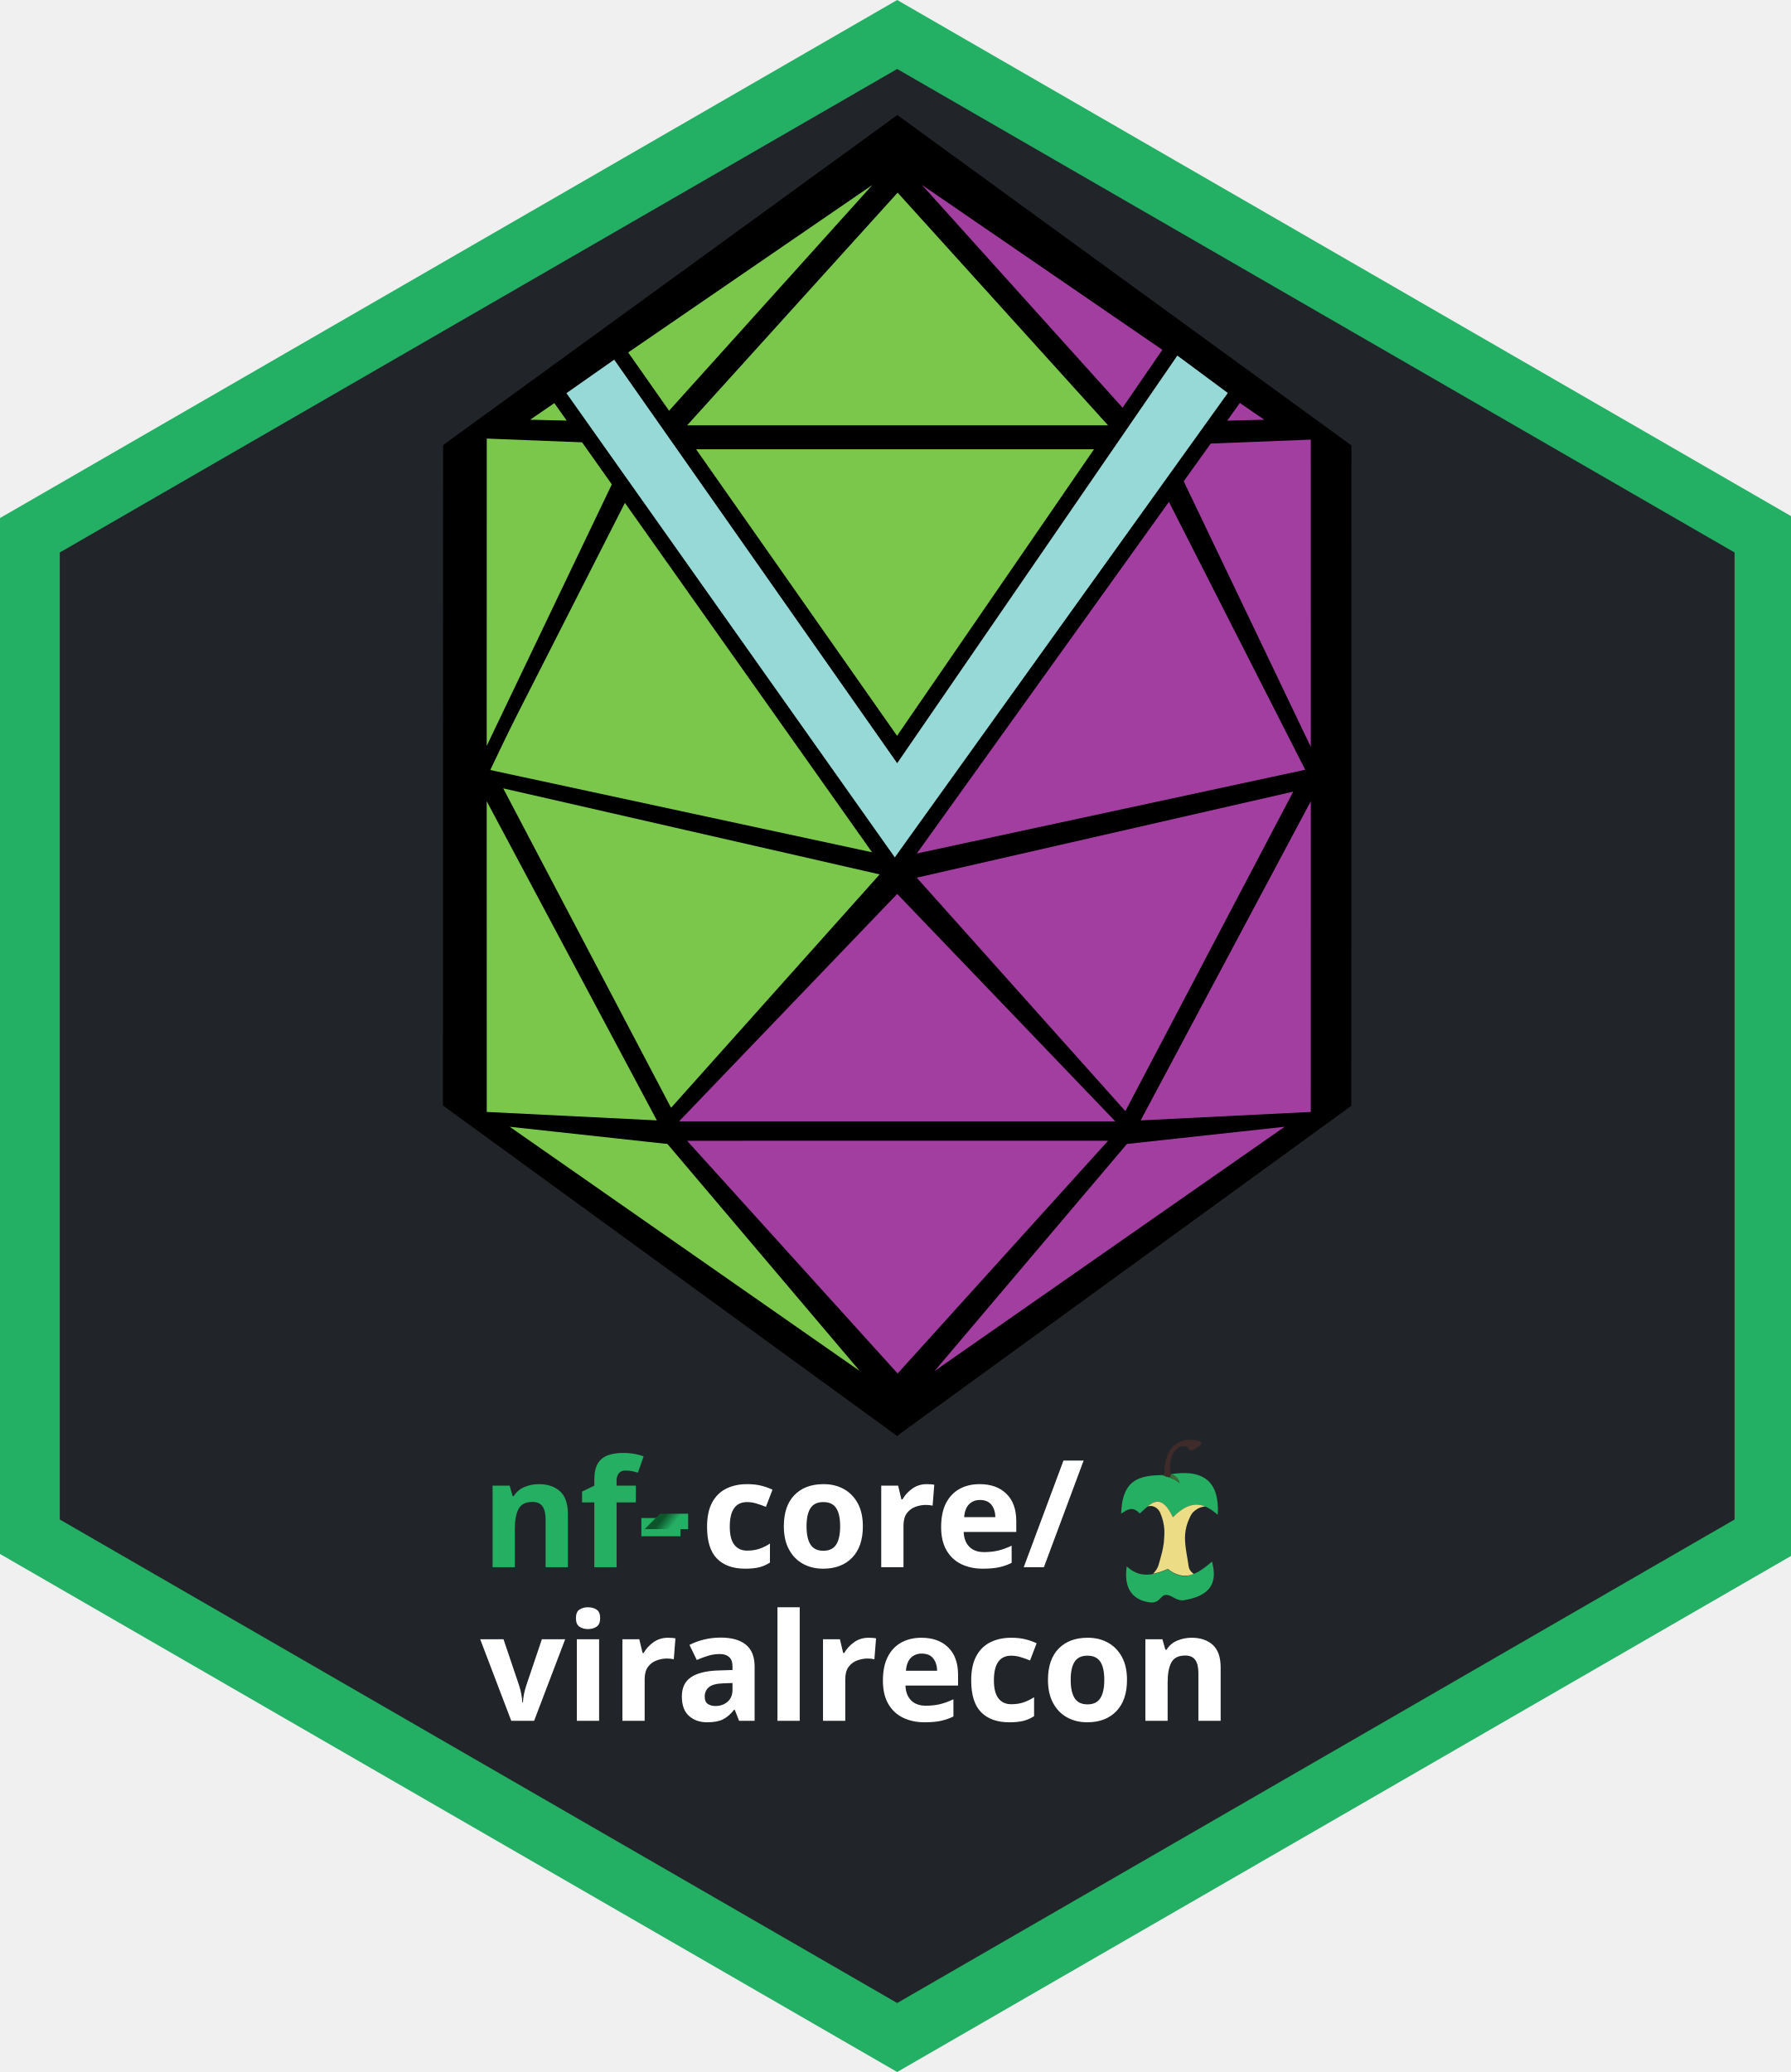
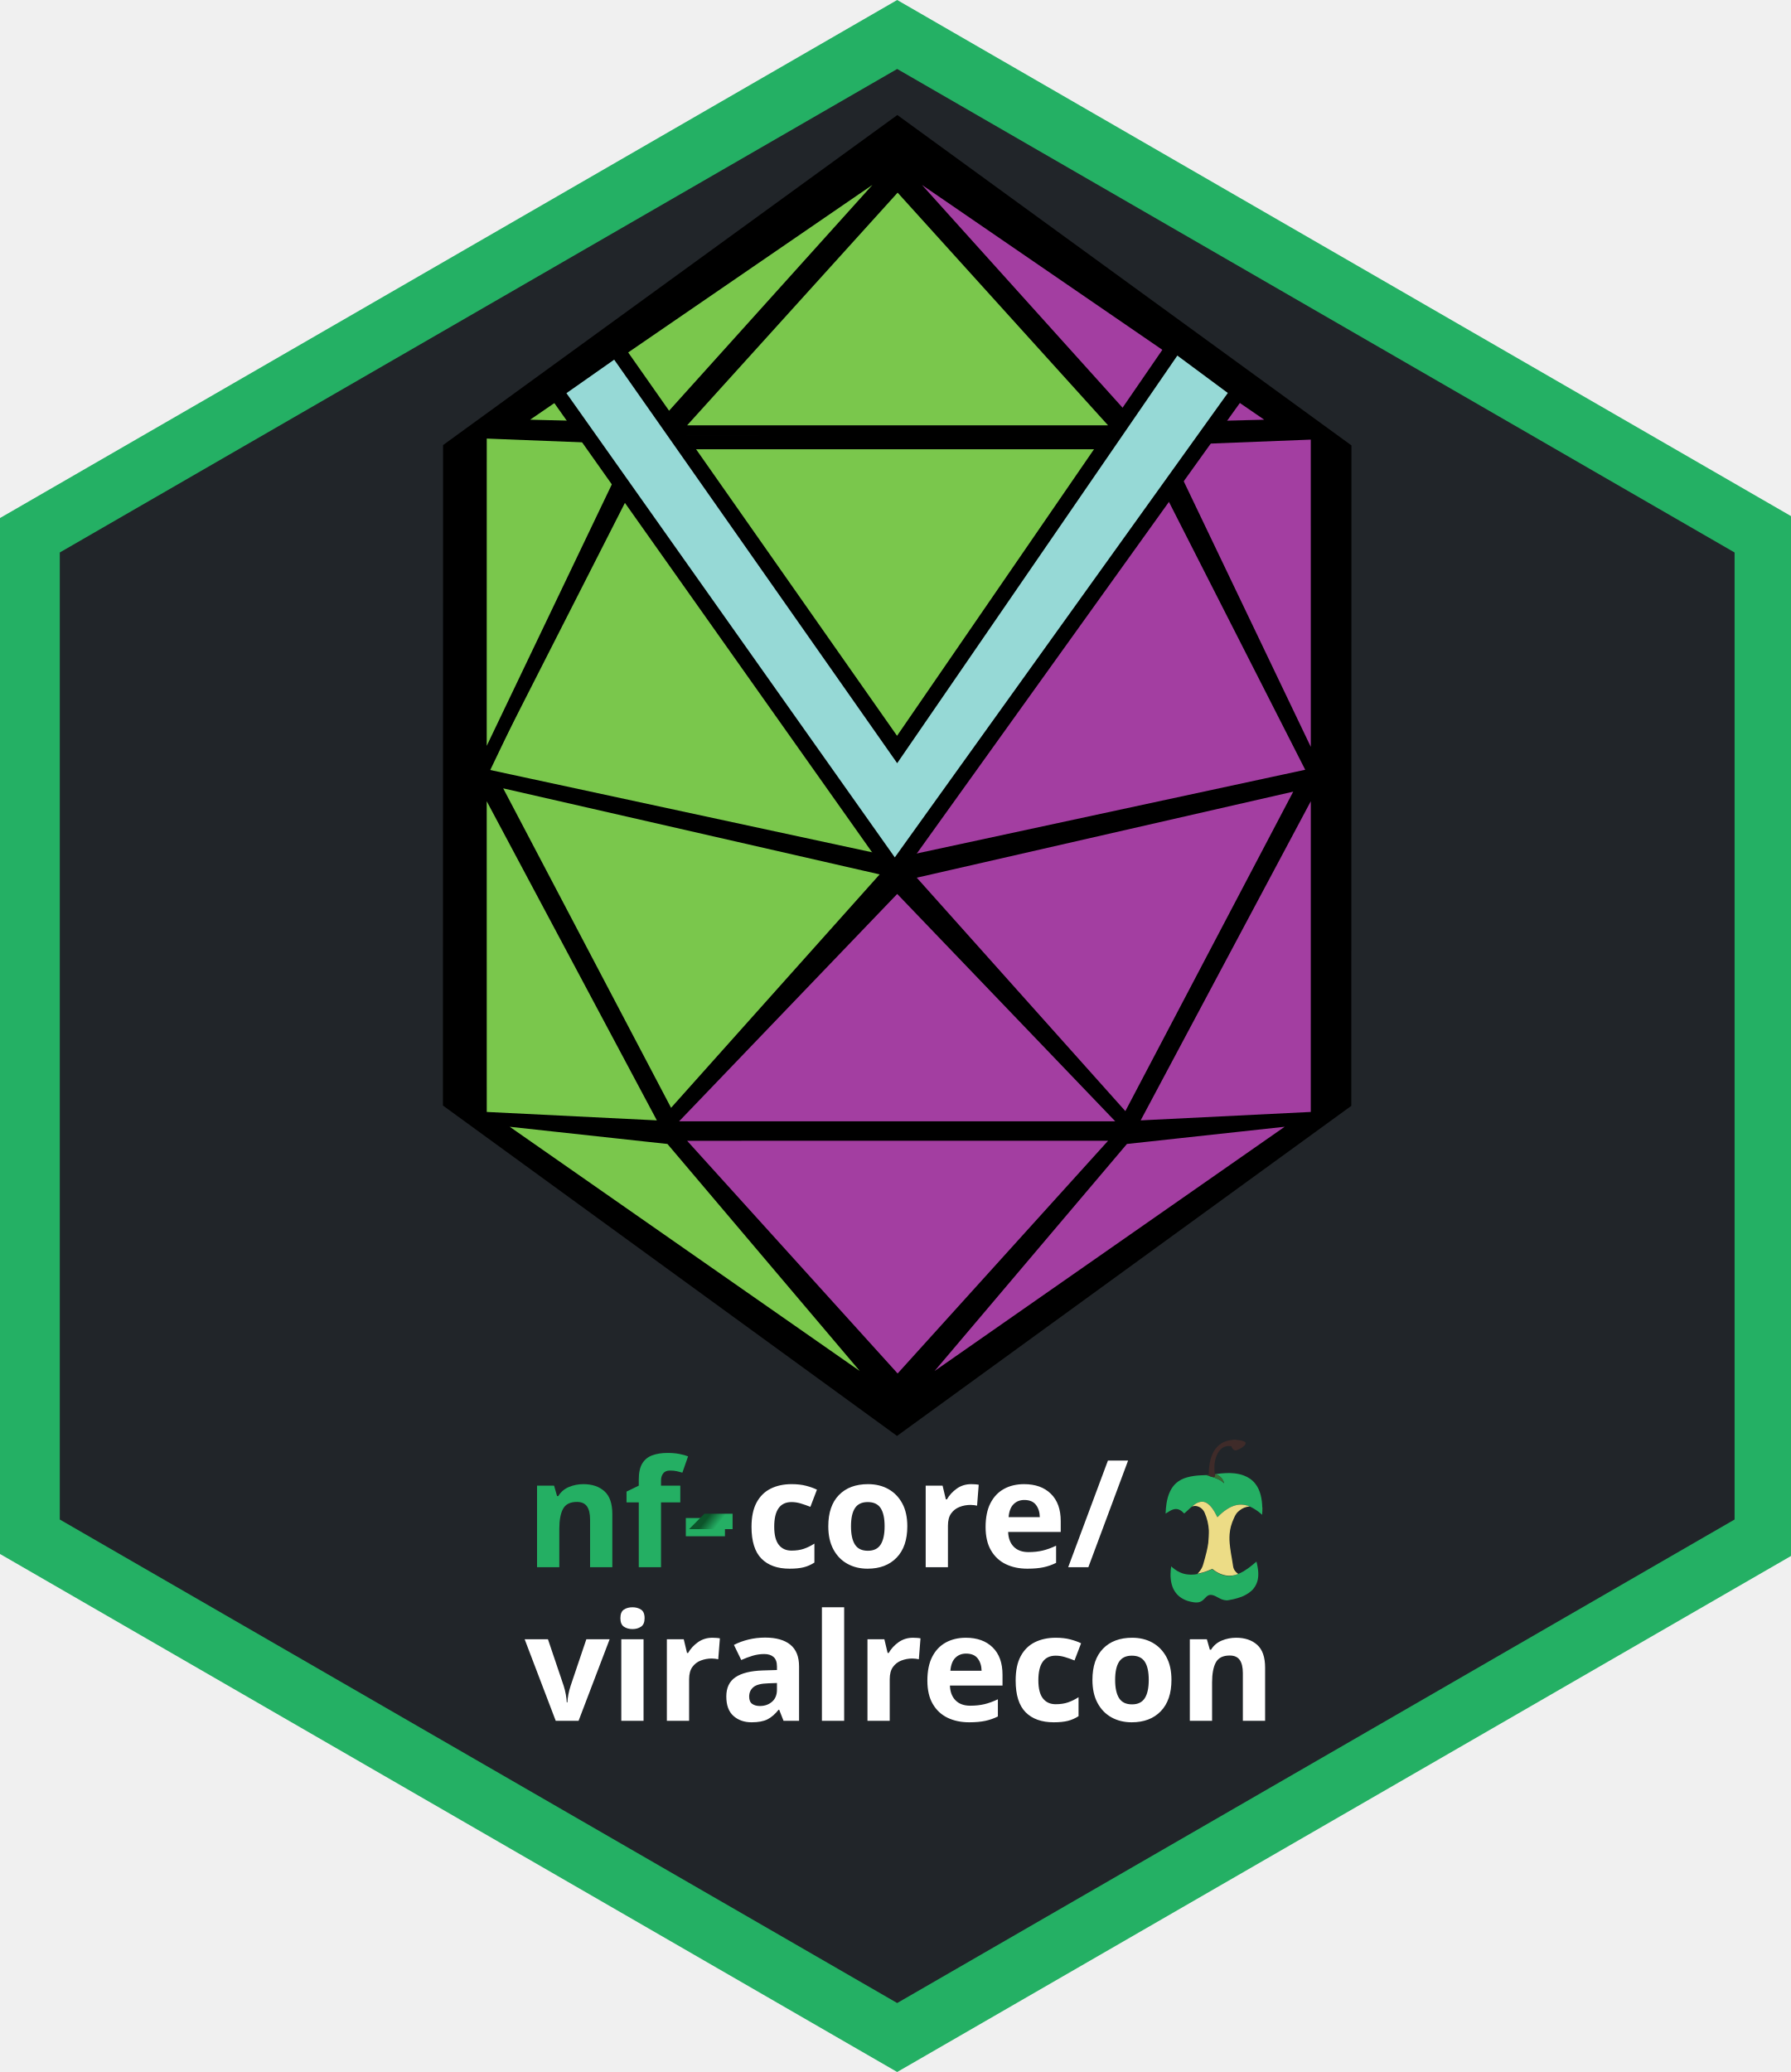
<svg xmlns="http://www.w3.org/2000/svg" width="4.39cm" height="5.08cm" viewBox="0 0 43.9 50.8" version="1.1" id="svg1">
  <defs id="defs1">
    <linearGradient id="f-22-3-1-7-8-1" x2="1" gradientTransform="matrix(37.93567,29.63859,-29.63859,37.93567,121.0979,274.1973)" gradientUnits="userSpaceOnUse">
      <stop id="stop12-6-8-2-3-6-1" offset="0" stop-color="#0c542a" />
      <stop id="stop14-1-5-0-3-8-5" offset=".215" stop-color="#0c542a" />
      <stop id="stop16-0-6-0-9-84-9" offset=".58" stop-color="#25af64" />
      <stop id="stop18-61-1-6-2-3-7" offset=".847" stop-color="#25af64" />
      <stop id="stop20-5-1-3-4-1-7" offset="1" stop-color="#25af64" />
    </linearGradient>
  </defs>
  <g id="layer1" transform="translate(-71.26857,-58.86979)">
    <g id="g10" transform="matrix(0.06595672,0,0,0.06595672,130.9337,79.44458)">
      <g id="g2-2-7-6-0-6" transform="matrix(0.2645833,0,0,0.2645833,-4127.828,-320.8078)">
        <path class="st0" d="m 13442.739,2896.002 -1218.5,-703.5 v -1407 l 1218.5,-703.5 1218.5,703.5 v 1407 z" id="path1-5-1-5-1-7-9-4-6-5" style="fill:#212529;fill-opacity:1;stroke:#000000" />
        <path class="st1" d="m 13442.739,2944.502 -1260.5,-727.8 v -1455.4 l 1260.5,-727.8 1260.5,727.8 v 1455.5 z m -1176.5,-776.2 1176.5,679.3 1176.5,-679.3 v -1358.6 l -1176.5,-679.3 -1176.5,679.3 z" id="path2-9-6-2-8-0-2-8-89-6" style="fill:#24b064;fill-opacity:1;stroke:none" />
      </g>
-       <g id="g469-8-7-2-3" transform="matrix(0.2645833,0,0,0.2645833,-6110.631,-276.9723)">
+       <g id="g469-8-7-2-3" transform="matrix(0.2645833,0,0,0.2645833,-6094.106,-276.9723)">
        <g id="g24-3-2-66-9" transform="translate(20477.727,2153.376)">
          <text xml:space="preserve" style="font-size:209.867px;line-height:1.15;font-family:Inter;-inkscape-font-specification:Inter;text-align:end;text-decoration-color:#000000;letter-spacing:0px;text-anchor:end;fill:#ffffff;stroke:none;stroke-width:8.118;stroke-dasharray:8.118, 8.118;paint-order:stroke markers fill" x="-126.774" y="132.044" id="text14-0-4-8-3-49-4">
            <tspan id="tspan14-9-8-7-5-5-8" x="-126.774" y="132.044" style="font-style:normal;font-variant:normal;font-weight:bold;font-stretch:normal;font-size:209.867px;font-family:'Maven Pro';-inkscape-font-specification:'Maven Pro Bold';text-align:start;text-anchor:start;fill:#ffffff;stroke:none">viralrecon</tspan>
          </text>
          <g id="g15-1-1-3-1-0-1" transform="translate(3.4958484e-6,-433.0013)">
            <g id="g18-7-0-1-7-4-2">
              <g id="layer2-7-3-0-8-8-9" style="display:inline" transform="translate(-174.624,108)">
                <g id="g4209-1-0-0-9-7-3">
                  <path id="path24-1-4-5-4-1-9" d="m 1084.1,163.75 v 3.6 c -0.1,0 -0.1,0 -0.2,0.1 l -1.8,-1.5 c -4,-3.4 -8.3,-6.4 -13.1,-8.8 -0.8,-0.4 -1.6,-0.9 -2.5,-1.1 -0.1,-0.1 -0.2,-0.2 -0.3,-0.2 -1.8,-0.7 -3.6,-1.3 -5.5,-1.8 -4.1,-0.9 -8.2,-1 -12.3,-0.2 -5.3,1.1 -10,3.4 -14.5,6.4 -4.4,3 -8.4,6.5 -12.1,10.2 -0.7,0.7 -0.7,0.7 -1.1,-0.2 -2,-4.1 -4.2,-8.1 -6.9,-11.8 -2.1,-2.8 -4.4,-5.4 -7.4,-7.2 -3,-1.9 -6.3,-2.6 -9.8,-1.7 -4.3,1 -7.8,3.6 -11.1,6.4 -2,1.5 -3.8,3.3 -5.6,5 -1.7,1.5 -3.3,3 -5,4.5 -0.3,0.3 -0.5,0.3 -0.8,0 -1.7,-1.8 -3.5,-3.4 -5.6,-4.5 -3.1,-1.7 -6.3,-1.9 -9.6,-0.8 -2.8,0.9 -5.2,2.4 -7.7,4 -1,0.6 -1.9,1.3 -2.9,1.8 v -0.2 c 0.1,-0.2 0.1,-0.4 0.1,-0.6 0.2,-4.4 0.5,-8.9 1.2,-13.3 1,-6.1 2.5,-12 5.2,-17.5 2,-4.1 4.7,-7.9 8.1,-11 4.5,-4.1 9.8,-6.7 15.6,-8.3 6.3,-1.8 12.7,-2.6 19.2,-2.9 2.6,-0.1 5.1,-0.2 7.7,-0.3 1.3,0.5 2.6,0.8 3.9,1.2 1.9,0.6 3.8,1.2 5.7,1.7 1,0.4 1.9,0.7 2.9,1.1 3.7,1.3 7.3,3 10.4,5.5 0.8,0.6 1.6,1.3 2.4,2 -0.2,-0.6 -0.4,-1.1 -0.6,-1.7 -1.4,-3.7 -3.5,-6.7 -6.9,-8.8 -1.4,-0.9 -2.9,-1.5 -4.4,-2.3 0.1,0 0.3,0 0.4,-0.1 4.5,-0.8 9.1,-1.2 13.7,-1.4 3.9,-0.2 7.9,-0.1 11.8,0.3 4.6,0.5 9.1,1.4 13.4,3 6.4,2.4 11.9,6.1 16.2,11.5 3.7,4.7 6.1,10.1 7.6,15.9 1.5,5.7 2.1,11.6 2.3,17.5 -0.1,2.1 -0.1,4.3 -0.1,6.5" class="st0" style="fill:#24af63" />
                  <path id="path26-5-4-0-1-72-0" d="m 1084.1,157.15 h 0.1 v 6.6 h -0.1 z" class="st4" style="fill:#ecdc86" />
                  <path id="path28-9-4-3-6-7-8" d="m 1047.6,62.25 v 0.1 h -4.5 v -0.1 z" style="fill:#a0918f" />
                  <path id="path30-7-4-1-4-2-8" d="m 1050.5,250.65 c 2.5,-1 4.9,-2.3 7.3,-3.6 2.8,-1.7 5.4,-3.5 8,-5.4 2.2,-1.6 4.3,-3.3 6.4,-5.1 l 3.6,-3 c 0.2,-0.2 0.2,-0.1 0.3,0.1 0.4,1.6 0.7,3.3 1.1,5 0.5,2.3 0.8,4.6 1.1,6.9 0.3,2.7 0.4,5.3 0.2,8 -0.2,3.3 -0.8,6.6 -2,9.7 q -1.05,2.85 -2.7,5.4 c -1.4,2.2 -3,4.2 -5,5.9 -2.3,2.1 -4.9,3.9 -7.7,5.4 -3.7,2.1 -7.7,3.6 -11.8,4.8 -3.9,1.2 -7.9,2 -11.9,2.7 -1.1,0.2 -2.2,0.4 -3.3,0.4 -2.3,-0.1 -4.6,-0.6 -6.8,-1.4 -3.3,-1.3 -6.2,-3.3 -9.5,-4.8 -1.8,-0.8 -3.6,-1.4 -5.5,-1.5 -2.5,-0.2 -4.6,0.7 -6.4,2.4 l -3.9,3.9 c -2.2,2.2 -4.8,3.7 -7.9,4.2 -2.1,0.3 -4.1,0.2 -6.2,-0.1 -2.9,-0.4 -5.7,-1.1 -8.4,-1.9 -4,-1.3 -7.7,-3.1 -11.1,-5.7 -3.2,-2.4 -5.7,-5.4 -7.8,-8.8 -2.1,-3.5 -3.3,-7.2 -4.2,-11.1 -0.4,-1.7 -0.6,-3.5 -0.8,-5.2 -0.3,-2.5 -0.4,-4.9 -0.3,-7.4 0.1,-3.5 0.4,-6.9 0.9,-10.4 0.4,0.4 0.8,0.7 1.1,1 2.2,2 4.7,3.8 7.3,5.4 2.9,1.7 6.1,3.1 9.4,4 2.2,0.6 4.5,1 6.8,1.1 1.9,0.2 3.8,0.2 5.7,0.1 2.2,-0.1 4.5,-0.3 6.7,-0.9 0.3,0 0.6,0 0.8,-0.1 q 3,-0.6 6,-1.5 c 2.3,-0.7 4.5,-1.4 6.7,-2.2 2.1,-0.8 4.3,-1.7 6.4,-2.6 0.6,-0.3 1,-0.2 1.5,0.2 3.5,2.7 7.3,5 11.4,6.7 4.6,1.8 9.3,2.7 14.2,2.3 3.6,-0.7 7,-1.6 10.3,-2.9" class="st0" style="fill:#24af63" />
                  <path id="path32-7-7-80-3-26-5" d="m 1050.5,250.65 c -3.3,1.3 -6.7,2.2 -10.2,2.5 -4.9,0.4 -9.6,-0.5 -14.2,-2.3 -4.1,-1.6 -7.9,-3.9 -11.4,-6.7 -0.5,-0.4 -0.9,-0.5 -1.5,-0.2 -2.1,0.9 -4.2,1.8 -6.4,2.6 -2.2,0.8 -4.4,1.6 -6.7,2.2 -2,0.6 -4,1 -6,1.5 -0.3,0.1 -0.6,0.1 -0.8,0.1 l 2.1,-2.4 c 2.8,-3.2 4.8,-6.9 5.9,-11.1 1.6,-5.6 3.2,-11.3 4.6,-17 1,-4.2 1.8,-8.4 2.4,-12.7 0.4,-3.1 1,-14.9 0.8,-17.7 -0.5,-8.6 -2.4,-16.8 -5.9,-24.7 -2.1,-4.7 -5.7,-7.9 -10.7,-9.2 -2.2,-0.6 -4.4,-0.4 -6.5,0.3 -0.2,0.1 -0.3,0.2 -0.5,0.1 3.3,-2.8 6.7,-5.4 11.1,-6.4 3.5,-0.8 6.8,-0.2 9.8,1.7 3,1.9 5.3,4.4 7.4,7.2 2.7,3.7 4.9,7.7 6.9,11.8 0.4,0.9 0.4,0.9 1.1,0.2 3.7,-3.8 7.7,-7.3 12.1,-10.2 4.4,-3 9.2,-5.3 14.5,-6.4 4.1,-0.8 8.2,-0.7 12.3,0.2 1.9,0.4 3.7,1 5.5,1.8 0.1,0.1 0.3,0.1 0.3,0.2 -5.3,0.1 -9.8,2.1 -13.9,5.2 -2,1.5 -3.8,3.2 -5.2,5.3 -1.1,1.7 -2.1,3.6 -2.9,5.5 -1.8,3.8 -3.3,7.8 -4.4,11.9 -0.9,3.5 -1.5,7.1 -1.8,10.7 -0.2,2.8 -0.3,5.6 -0.2,8.4 0.1,3.4 0.5,6.8 0.9,10.3 0.7,5.7 1.7,11.4 2.7,17.1 0.5,3.1 0.9,6.3 1.5,9.5 0.7,4.6 3.3,8 7,10.6 0,-0.1 0.2,0 0.3,0.1" class="st4" style="fill:#ecdc86" />
                  <path id="path34-6-6-17-5-1-0" d="m 1043.1,62.35 h 4.5 c 3.6,0.2 7.2,0.8 10.6,2 2.7,0.9 3.3,2.7 1.7,5 -1.1,1.6 -2.7,2.8 -4.4,3.9 -2.1,1.4 -4.4,2.6 -6.9,3.5 -2.5,1 -4.9,0 -6.5,-2.5 -0.5,-0.8 -0.9,-1.6 -1.1,-2.5 -0.1,-0.3 -0.2,-0.4 -0.5,-0.4 -5.6,-1 -10.6,0.3 -14.7,4.3 -3.4,3.2 -5.4,7.3 -6.8,11.7 -1.3,4 -1.9,8 -2.1,12.2 -0.2,3.7 0.1,7.4 0.6,11 0.1,0.6 0.3,1.2 0.3,1.9 0.1,0.8 -0.2,1.5 -0.8,1.9 -0.7,0.5 -1.5,0.4 -2.3,0.4 -1.9,-0.6 -3.8,-1.2 -5.7,-1.7 v -1.3 c 0,-2 0,-3.9 0.1,-5.9 0.4,-7.7 1.6,-15.3 4.6,-22.5 2.2,-5.4 5.4,-10.1 9.9,-13.8 3.7,-3.1 7.9,-5.1 12.6,-6.2 2.4,-0.6 4.6,-0.9 6.9,-1" style="fill:#3f2b29" />
                  <path id="path36-7-31-9-4-0-9" d="m 1014.8,114.65 c 0.8,0 1.6,0.1 2.3,-0.4 0.7,-0.5 0.9,-1.2 0.8,-1.9 -0.1,-0.6 -0.2,-1.3 -0.3,-1.9 0.4,0 0.7,-0.1 1.1,-0.1 1.4,0.8 2.9,1.5 4.4,2.3 3.4,2.1 5.5,5.1 6.9,8.8 0.2,0.6 0.4,1.1 0.6,1.7 -0.8,-0.7 -1.6,-1.4 -2.4,-2 -3.2,-2.4 -6.7,-4.1 -10.4,-5.5 -1.1,-0.3 -2,-0.6 -3,-1" class="st7" style="fill:#396e35" />
                  <path id="path38-3-7-1-8-6-6" d="m 1009.1,111.65 v 1.3 c -1.3,-0.4 -2.6,-0.7 -3.9,-1.2 1.4,-0.1 2.7,-0.1 3.9,-0.1" class="st7" style="fill:#396e35" />
                </g>
              </g>
              <text id="text53-6-5-0-7-1-3" x="-125.725" y="349.245" font-size="209.87" font-weight="bold" style="font-weight:700;font-size:209.87px;font-family:'Maven Pro'">
                <tspan id="tspan55-5-9-3-3-5-8" x="-125.725" y="349.245" class="st0 st1 st2" font-size="209.87" font-weight="bold" style="font-weight:700;font-size:209.867px;font-family:'Maven Pro';fill:#24af63">nf-</tspan>
              </text>
              <text id="text69-63-6-5-3-9-5" x="182.517" y="349.245" font-size="209.87" font-weight="bold" style="font-weight:700;font-size:209.87px;font-family:'Maven Pro';fill:#ffffff">
                <tspan id="tspan71-9-2-9-5-4-6" x="182.517" y="349.245" class="st0 st1 st2" font-size="209.87" font-weight="bold" style="font-weight:700;font-size:209.867px;font-family:'Maven Pro';fill:#ffffff">
                  <tspan id="tspan73-4-1-4-0-9-1" style="fill:#ffffff">core/</tspan>
                </tspan>
              </text>
              <path id="path67-8-7-8-1-0-1" d="m 125.813,274.116 -21.532,21.616 h 61.092 v -21.617 z" style="fill:url(#f-22-3-1-7-8-1)" />
            </g>
          </g>
        </g>
      </g>
      <g id="g2-7-3-4-9-5" style="display:inline;stroke-width:1.122;stroke-dasharray:none" transform="matrix(3.57651,0,0,3.57651,-2527.836,594.5996)">
        <path id="path691-9-3-1-9" style="fill:none;stroke:#ff0000;stroke-width:1.122;stroke-linecap:butt;stroke-linejoin:miter;stroke-miterlimit:10;stroke-dasharray:none;stroke-opacity:1" d="m 588.839,-161.171 c 0,-23.048 -18.684,-41.733 -41.733,-41.733 -23.048,0 -41.733,18.684 -41.733,41.733 0,23.048 18.684,41.733 41.733,41.733 23.048,0 41.733,-18.684 41.733,-41.733 z" />
      </g>
      <g id="g1" transform="matrix(15.16146,0,0,15.16146,-1985.146,-1204.503)">
        <g id="g17" transform="matrix(0.06773282,0.0379547,-0.03980258,0.06458826,90.79878,59.94173)" style="display:inline">
          <path style="display:inline;fill:none;stroke:#000000;stroke-width:9.995;stroke-dasharray:none;stroke-opacity:1" id="path4-4-2" d="M 113.969,73.246 22.074,126.646 -70.12,73.762 -70.418,-32.522 21.478,-85.922 113.672,-33.038 Z" transform="matrix(-1.474121,-1.074779,0.6065138,-1.469074,168.1556,243.8842)" />
          <g id="g159" style="display:inline" transform="matrix(0.5011617,-0.882035,-0.8820349,-0.4814946,246.7602,416.2559)">
            <path style="display:inline;fill:#7ac74c;fill-opacity:1;stroke:#000000;stroke-width:4.122;stroke-dasharray:none;stroke-opacity:1" d="M 29.015,128.843 44.424,18.477 -16.56,163.298 Z" id="path157" />
            <path style="display:inline;fill:#a33ea1;fill-opacity:1;stroke:#000000;stroke-width:5.234;stroke-dasharray:none;stroke-opacity:1" id="path159" d="m 737.5,1226 -142.007,-0.012 71.014,-122.976 z" transform="matrix(0.8356994,-0.4910911,0.3351949,0.5704077,-878.6967,-277.5951)" />
            <path style="display:inline;fill:#a33ea1;fill-opacity:1;stroke:#000000;stroke-width:4.122;stroke-dasharray:none;stroke-opacity:1" d="M 148.41,58.682 44.495,18.435 200.689,35.634 Z" id="path163" />
          </g>
          <g id="g3" transform="matrix(1.014433,-0.00859063,-0.00859063,1.004863,2.216434,-1.256977)" style="display:inline">
            <path style="fill:#a33ea1;fill-opacity:1;stroke:#000000;stroke-width:5.234;stroke-dasharray:none;stroke-opacity:1" id="path36" d="m 737.5,1226 -142.007,-0.012 71.014,-122.976 z" transform="matrix(0.8658009,-0.50878,0.327489,0.5572944,-774.6078,-52.94278)" />
            <path style="display:inline;fill:#7ac74c;fill-opacity:1;stroke:#000000;stroke-width:4.118;stroke-dasharray:none;stroke-opacity:1" id="path37" d="m 737.5,1226 -142.007,-0.012 71.014,-122.976 z" transform="matrix(0.849434,-0.4991621,-0.5506283,-0.9370149,199.4268,1579.618)" />
            <path style="fill:#7ac74c;fill-opacity:1;stroke:#000000;stroke-width:4.111;stroke-dasharray:none;stroke-opacity:1" d="M 39.082,256.175 160.084,219.86 142.682,324.456 Z" id="path41" />
            <path style="fill:#a33ea1;fill-opacity:1;stroke:#000000;stroke-width:4.111;stroke-dasharray:none;stroke-opacity:1" d="m 254.668,130.743 -90.608,88.035 99.844,35.698 z" id="path42" />
            <path style="display:inline;fill:#7ac74c;fill-opacity:1;stroke:#000000;stroke-width:4.177;stroke-dasharray:none;stroke-opacity:1" d="M 35.241,256.588 24.487,133.571 158.839,217.704 Z" id="path43" />
            <path style="display:inline;fill:#a33ea1;fill-opacity:1;stroke:#000000;stroke-width:4.177;stroke-dasharray:none;stroke-opacity:1" d="M 255.802,126.976 153.568,57.718 161.686,216.03 Z" id="path156" />
          </g>
          <g id="g4" transform="matrix(1.014433,-0.00859063,-0.00859063,1.004863,1.622331,-0.9000004)" style="display:inline">
            <path style="display:inline;fill:#a33ea1;fill-opacity:1;stroke:#000000;stroke-width:4.217;stroke-dasharray:none;stroke-opacity:1" d="m 200.481,29.9 -41.593,26.856 98.681,70.27 z" id="path7-2" />
            <path style="display:inline;fill:#7ac74c;fill-opacity:1;stroke:#000000;stroke-width:4.217;stroke-dasharray:none;stroke-opacity:1" d="M -20.806,159.543 22.895,136.276 36.263,256.68 Z" id="path7-2-0" />
            <path style="display:inline;fill:#a33ea1;fill-opacity:1;stroke:#000000;stroke-width:4.217;stroke-dasharray:none;stroke-opacity:1" d="m 314.106,223.257 -48.183,31.864 -8.886,-129 z" id="path7-2-7" />
            <path style="display:inline;fill:#7ac74c;fill-opacity:1;stroke:#000000;stroke-width:4.217;stroke-dasharray:none;stroke-opacity:1" d="M 92.991,353.194 144.275,326.607 35.903,256.068 Z" id="path40" />
          </g>
          <g id="g162" style="display:inline" transform="matrix(1.014433,-0.00859063,-0.00859062,1.004863,1.622332,-0.9000006)">
            <path style="display:inline;fill:#7ac74c;fill-opacity:1;stroke:#000000;stroke-width:4.122;stroke-dasharray:none;stroke-opacity:1" d="M 26.616,130.697 46.769,12.325 -13.829,153.033 Z" id="path160" />
            <path style="display:inline;fill:#a33ea1;fill-opacity:1;stroke:#000000;stroke-width:4.122;stroke-dasharray:none;stroke-opacity:1" d="M 151.198,57.488 37.98,17.49 190.392,33.025 Z" id="path161" />
            <path style="display:inline;fill:#7ac74c;fill-opacity:1;stroke:#000000;stroke-width:5.234;stroke-dasharray:none;stroke-opacity:1" id="path162" d="m 737.5,1226 -142.007,-0.012 71.014,-122.976 z" transform="matrix(0.8356994,-0.4910911,0.3351949,0.5704077,-878.6967,-277.5951)" />
          </g>
          <path style="fill:#96d9d6;fill-opacity:1;stroke:#000000;stroke-width:0.378;stroke-dasharray:none" d="m 86.502,67.721 6.804,9.702 6.74,-9.806 1.529,1.133 -8.326,11.611 -8.213,-11.611 z" id="path3" transform="matrix(11.11316,-6.530544,6.848491,11.65421,-1423.075,-109.714)" />
        </g>
      </g>
    </g>
  </g>
</svg>
